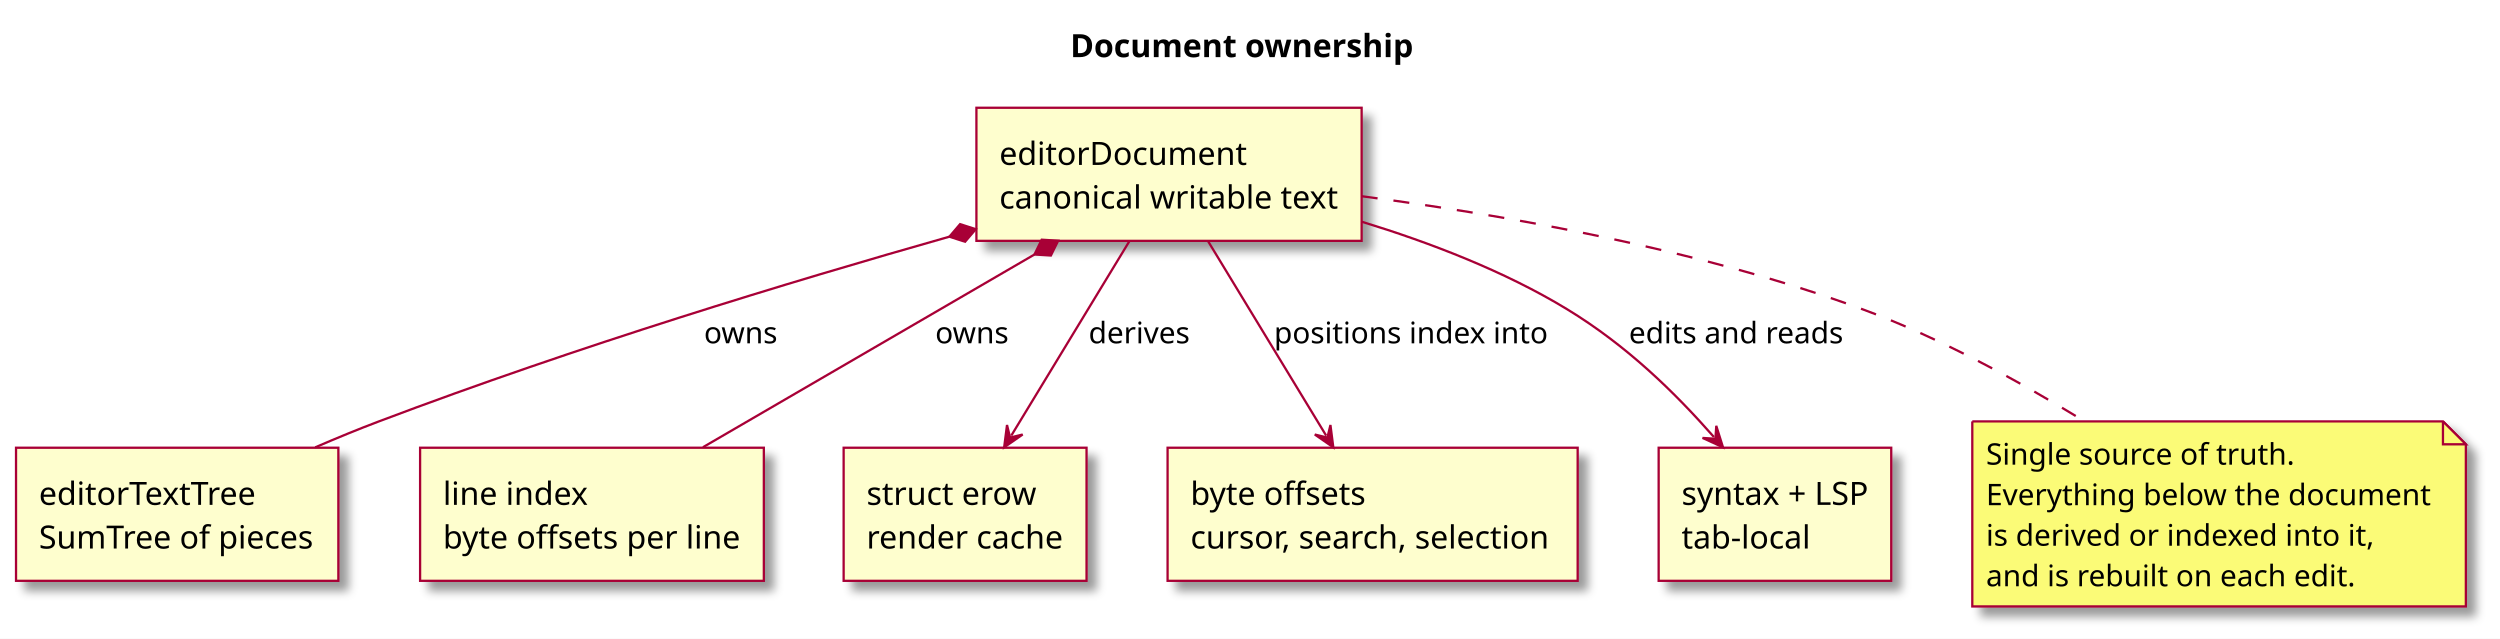
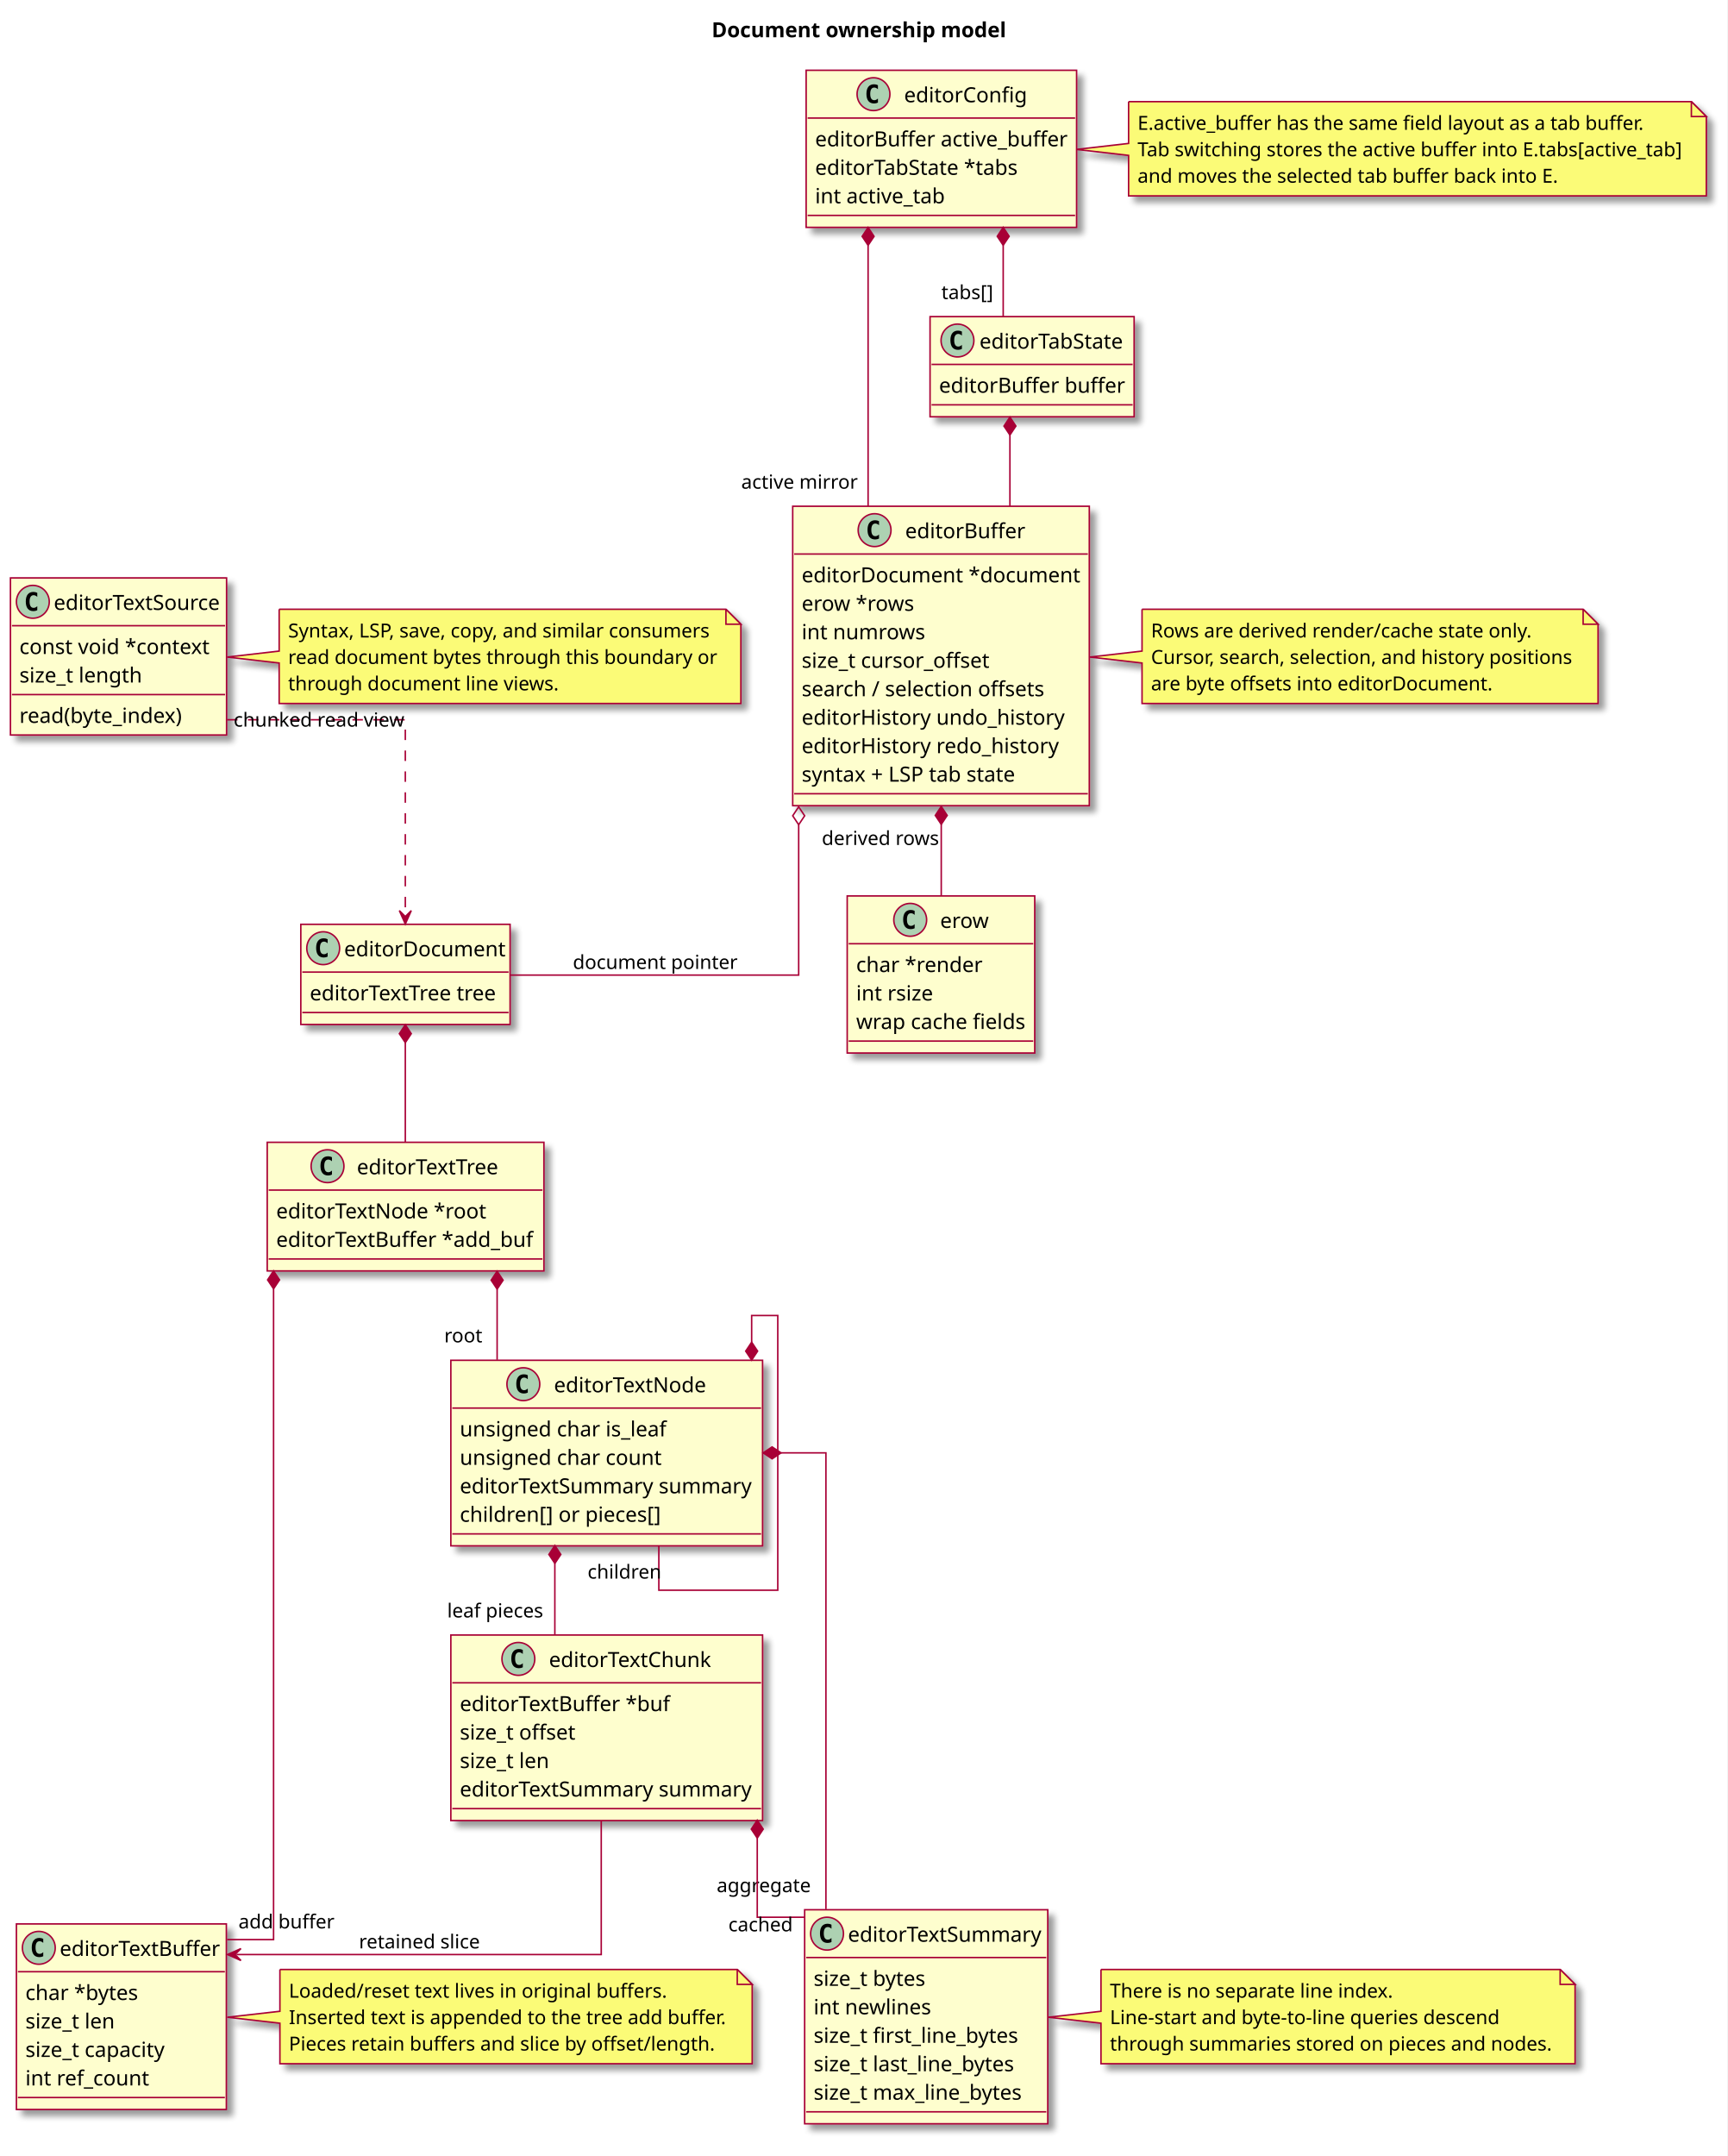
- <svg xmlns="http://www.w3.org/2000/svg" contentStyleType="text/css" data-diagram-type="DESCRIPTION" height="279px" preserveAspectRatio="none" style="width:1092px;height:279px;background:#FFFFFF;" version="1.1" viewBox="0 0 1092 279" width="1092px" zoomAndPan="magnify">
+ <svg xmlns="http://www.w3.org/2000/svg" contentStyleType="text/css" data-diagram-type="CLASS" height="1444px" preserveAspectRatio="none" style="width:1157px;height:1444px;background:#FFFFFF;" version="1.1" viewBox="0 0 1157 1444" width="1157px" zoomAndPan="magnify">
  <defs>
-     <filter height="300%" id="f4d6cgclerkzv" width="300%" x="-1" y="-1">
+     <filter height="300%" id="f11zayk3trirgv" width="300%" x="-1" y="-1">
      <feGaussianBlur result="blurOut" stdDeviation="2" />
      <feColorMatrix in="blurOut" result="blurOut2" type="matrix" values="0 0 0 0 0 0 0 0 0 0 0 0 0 0 0 0 0 0 .4 0" />
      <feOffset dx="4" dy="4" in="blurOut2" result="blurOut3" />
      <feBlend in="SourceGraphic" in2="blurOut3" mode="normal" />
    </filter>
  </defs>
  <rect width="100%" height="100%" fill="#FFFFFF" />
  <g>
-     <g class="title" data-source-line="3">
-       <text fill="#000000" font-family="sans-serif" font-size="14" font-weight="700" lengthAdjust="spacing" textLength="150.121" x="467.481" y="24.966">Document ownership</text>
-     </g>
-     <g class="entity" data-qualified-name="doc" data-source-line="7" id="ent0002">
-       <rect fill="#FEFECE" filter="url(#f4d6cgclerkzv)" height="58.136" style="stroke:#A80036;stroke-width:1;" width="168.259" x="426.5" y="47.068" />
-       <text fill="#000000" font-family="sans-serif" font-size="14" lengthAdjust="spacing" textLength="108.178" x="436.5" y="72.034">editorDocument</text>
-       <text fill="#000000" font-family="sans-serif" font-size="14" lengthAdjust="spacing" textLength="148.259" x="436.5" y="91.102">canonical writable text</text>
-     </g>
-     <g class="entity" data-qualified-name="tree" data-source-line="8" id="ent0003">
-       <rect fill="#FEFECE" filter="url(#f4d6cgclerkzv)" height="58.136" style="stroke:#A80036;stroke-width:1;" width="140.792" x="7" y="195.568" />
-       <text fill="#000000" font-family="sans-serif" font-size="14" lengthAdjust="spacing" textLength="96.922" x="17" y="220.534">editorTextTree</text>
-       <text fill="#000000" font-family="sans-serif" font-size="14" lengthAdjust="spacing" textLength="120.791" x="17" y="239.602">SumTree of pieces</text>
-     </g>
-     <g class="entity" data-qualified-name="index" data-source-line="9" id="ent0004">
-       <rect fill="#FEFECE" filter="url(#f4d6cgclerkzv)" height="58.136" style="stroke:#A80036;stroke-width:1;" width="150.143" x="183.5" y="195.568" />
-       <text fill="#000000" font-family="sans-serif" font-size="14" lengthAdjust="spacing" textLength="63.588" x="193.5" y="220.534">line index</text>
-       <text fill="#000000" font-family="sans-serif" font-size="14" lengthAdjust="spacing" textLength="130.143" x="193.5" y="239.602">byte offsets per line</text>
-     </g>
-     <g class="entity" data-qualified-name="row" data-source-line="10" id="ent0005">
-       <rect fill="#FEFECE" filter="url(#f4d6cgclerkzv)" height="58.136" style="stroke:#A80036;stroke-width:1;" width="106.1" x="368.5" y="195.568" />
-       <text fill="#000000" font-family="sans-serif" font-size="14" lengthAdjust="spacing" textLength="74.76" x="378.5" y="220.534">struct erow</text>
-       <text fill="#000000" font-family="sans-serif" font-size="14" lengthAdjust="spacing" textLength="86.1" x="378.5" y="239.602">render cache</text>
-     </g>
-     <g class="entity" data-qualified-name="offsets" data-source-line="11" id="ent0006">
-       <rect fill="#FEFECE" filter="url(#f4d6cgclerkzv)" height="58.136" style="stroke:#A80036;stroke-width:1;" width="179.123" x="510" y="195.568" />
-       <text fill="#000000" font-family="sans-serif" font-size="14" lengthAdjust="spacing" textLength="76.804" x="520" y="220.534">byte offsets</text>
-       <text fill="#000000" font-family="sans-serif" font-size="14" lengthAdjust="spacing" textLength="159.123" x="520" y="239.602">cursor, search, selection</text>
-     </g>
-     <g class="entity" data-qualified-name="lang" data-source-line="12" id="ent0007">
-       <rect fill="#FEFECE" filter="url(#f4d6cgclerkzv)" height="58.136" style="stroke:#A80036;stroke-width:1;" width="101.592" x="724.5" y="195.568" />
-       <text fill="#000000" font-family="sans-serif" font-size="14" lengthAdjust="spacing" textLength="81.592" x="734.5" y="220.534">syntax + LSP</text>
-       <text fill="#000000" font-family="sans-serif" font-size="14" lengthAdjust="spacing" textLength="56.294" x="734.5" y="239.602">tab-local</text>
-     </g>
-     <g class="entity" data-qualified-name="GMN13" data-source-line="21" id="ent0014">
-       <path d="M861.5,184.068 L861.5,264.892 L1077.084,264.892 L1077.084,194.068 L1067.084,184.068 L861.5,184.068" fill="#FBFB77" filter="url(#f4d6cgclerkzv)" style="stroke:#A80036;stroke-width:1;" />
-       <path d="M1067.084,184.068 L1067.084,194.068 L1077.084,194.068 L1067.084,184.068" fill="#FBFB77" style="stroke:#A80036;stroke-width:1;" />
-       <text fill="#000000" font-family="sans-serif" font-size="13" lengthAdjust="spacing" textLength="135.057" x="867.5" y="202.965">Single source of truth.</text>
-       <text fill="#000000" font-family="sans-serif" font-size="13" lengthAdjust="spacing" textLength="194.584" x="867.5" y="220.671">Everything below the document</text>
-       <text fill="#000000" font-family="sans-serif" font-size="13" lengthAdjust="spacing" textLength="170.092" x="867.5" y="238.377">is derived or indexed into it,</text>
-       <text fill="#000000" font-family="sans-serif" font-size="13" lengthAdjust="spacing" textLength="161.59" x="867.5" y="256.083">and is rebuilt on each edit.</text>
-     </g>
-     <g class="link" data-entity-1="ent0002" data-entity-2="ent0003" data-link-type="composition" data-source-line="14" id="lnk8">
-       <path d="M414.686,103.385 C344.236,123.385 253.05,150.978 165.5,184.068 C156.41,187.498 146.93,191.408 137.69,195.398" fill="none" id="doc-backto-tree" style="stroke:#A80036;stroke-width:1;" />
-       <polygon fill="#A80036" points="426.23,100.108,419.366,97.899,414.686,103.385,421.55,105.594,426.23,100.108" style="stroke:#A80036;stroke-width:1;" />
-       <text fill="#000000" font-family="sans-serif" font-size="13" lengthAdjust="spacing" textLength="32.344" x="307.5" y="149.965">owns</text>
-     </g>
-     <g class="link" data-entity-1="ent0002" data-entity-2="ent0004" data-link-type="composition" data-source-line="15" id="lnk9">
-       <path d="M451.837,111.17 C407.247,137.1 351.73,169.368 307.06,195.338" fill="none" id="doc-backto-index" style="stroke:#A80036;stroke-width:1;" />
-       <polygon fill="#A80036" points="462.21,105.138,455.012,104.696,451.837,111.17,459.034,111.612,462.21,105.138" style="stroke:#A80036;stroke-width:1;" />
-       <text fill="#000000" font-family="sans-serif" font-size="13" lengthAdjust="spacing" textLength="32.344" x="408.5" y="149.965">owns</text>
-     </g>
-     <g class="link" data-entity-1="ent0002" data-entity-2="ent0005" data-link-type="dependency" data-source-line="16" id="lnk10">
-       <path d="M493.34,105.318 C477.58,131.258 457.465,164.37 441.725,190.28" fill="none" id="doc-to-row" style="stroke:#A80036;stroke-width:1;" />
-       <polygon fill="#A80036" points="438.61,195.408,446.701,189.793,441.206,191.135,439.864,185.639,438.61,195.408" style="stroke:#A80036;stroke-width:1;" />
-       <text fill="#000000" font-family="sans-serif" font-size="13" lengthAdjust="spacing" textLength="44.213" x="475.5" y="149.965">derives</text>
-     </g>
-     <g class="link" data-entity-1="ent0002" data-entity-2="ent0006" data-link-type="dependency" data-source-line="17" id="lnk11">
-       <path d="M527.66,105.318 C543.42,131.258 563.535,164.37 579.275,190.28" fill="none" id="doc-to-offsets" style="stroke:#A80036;stroke-width:1;" />
-       <polygon fill="#A80036" points="582.39,195.408,581.136,185.639,579.794,191.135,574.299,189.793,582.39,195.408" style="stroke:#A80036;stroke-width:1;" />
-       <text fill="#000000" font-family="sans-serif" font-size="13" lengthAdjust="spacing" textLength="119.912" x="556.5" y="149.965">positions index into</text>
-     </g>
-     <g class="link" data-entity-1="ent0002" data-entity-2="ent0007" data-link-type="dependency" data-source-line="18" id="lnk12">
-       <path d="M594.84,96.858 C624.47,105.918 657.16,118.438 684.5,135.068 C710.86,151.108 731.636,171.564 748.646,190.894" fill="none" id="doc-to-lang" style="stroke:#A80036;stroke-width:1;" />
-       <polygon fill="#A80036" points="752.61,195.398,749.667,185.999,749.307,191.644,743.662,191.284,752.61,195.398" style="stroke:#A80036;stroke-width:1;" />
-       <text fill="#000000" font-family="sans-serif" font-size="13" lengthAdjust="spacing" textLength="93.899" x="711.5" y="149.965">edits and reads</text>
-     </g>
-     <g class="link" data-entity-1="ent0002" data-entity-2="ent0014" data-link-type="association" data-source-line="21" id="lnk15">
-       <path d="M594.78,85.708 C656.7,93.828 742.12,108.808 813.5,135.068 C847.11,147.438 882,166.548 910.24,183.858" fill="none" id="doc-GMN13" style="stroke:#A80036;stroke-width:1;stroke-dasharray:7,7;" />
+     <g class="title" data-source-line="6">
+       <text fill="#000000" font-family="sans-serif" font-size="14" font-weight="700" lengthAdjust="spacing" textLength="197.581" x="476.697" y="24.966">Document ownership model</text>
+     </g>
+     <g class="entity" data-qualified-name="editorConfig" data-source-line="10" id="ent0002">
+       <rect fill="#FEFECE" filter="url(#f11zayk3trirgv)" height="105.204" style="stroke:#A80036;stroke-width:1;" width="181.161" x="540" y="47.068" />
+       <ellipse cx="585.115" cy="63.068" fill="#ADD1B2" rx="11" ry="11" style="stroke:#A80036;stroke-width:1;" />
+       <path d="M588.084,68.709 Q587.505,69.005 586.865,69.146 Q586.224,69.302 585.521,69.302 Q583.021,69.302 581.693,67.662 Q580.38,66.005 580.38,62.88 Q580.38,59.755 581.693,58.099 Q583.021,56.443 585.521,56.443 Q586.224,56.443 586.865,56.599 Q587.521,56.755 588.084,57.052 L588.084,59.771 Q587.459,59.193 586.865,58.927 Q586.271,58.646 585.646,58.646 Q584.302,58.646 583.615,59.724 Q582.927,60.787 582.927,62.88 Q582.927,64.974 583.615,66.052 Q584.302,67.115 585.646,67.115 Q586.271,67.115 586.865,66.849 Q587.459,66.568 588.084,65.99 L588.084,68.709 Z " fill="#000000" />
+       <text fill="#000000" font-family="sans-serif" font-size="14" lengthAdjust="spacing" textLength="82.432" x="605.615" y="68.5">editorConfig</text>
+       <line style="stroke:#A80036;stroke-width:1;" x1="541" x2="720.161" y1="79.068" y2="79.068" />
+       <text fill="#000000" font-family="sans-serif" font-size="14" lengthAdjust="spacing" textLength="169.161" x="546" y="98.034">editorBuffer active_buffer</text>
+       <text fill="#000000" font-family="sans-serif" font-size="14" lengthAdjust="spacing" textLength="136.793" x="546" y="117.102">editorTabState *tabs</text>
+       <text fill="#000000" font-family="sans-serif" font-size="14" lengthAdjust="spacing" textLength="86.94" x="546" y="136.17">int active_tab</text>
+       <line style="stroke:#A80036;stroke-width:1;" x1="541" x2="720.161" y1="144.272" y2="144.272" />
+     </g>
+     <g class="entity" data-qualified-name="editorTabState" data-source-line="16" id="ent0003">
+       <rect fill="#FEFECE" filter="url(#f11zayk3trirgv)" height="67.068" style="stroke:#A80036;stroke-width:1;" width="136.697" x="623" y="212.068" />
+       <ellipse cx="641.367" cy="228.068" fill="#ADD1B2" rx="11" ry="11" style="stroke:#A80036;stroke-width:1;" />
+       <path d="M644.336,233.708 Q643.758,234.005 643.117,234.146 Q642.476,234.302 641.773,234.302 Q639.273,234.302 637.945,232.662 Q636.633,231.005 636.633,227.88 Q636.633,224.755 637.945,223.099 Q639.273,221.443 641.773,221.443 Q642.476,221.443 643.117,221.599 Q643.773,221.755 644.336,222.052 L644.336,224.771 Q643.711,224.193 643.117,223.927 Q642.523,223.646 641.898,223.646 Q640.554,223.646 639.867,224.724 Q639.179,225.787 639.179,227.88 Q639.179,229.974 639.867,231.052 Q640.554,232.115 641.898,232.115 Q642.523,232.115 643.117,231.849 Q643.711,231.568 644.336,230.99 L644.336,233.708 Z " fill="#000000" />
+       <text fill="#000000" font-family="sans-serif" font-size="14" lengthAdjust="spacing" textLength="97.216" x="656.115" y="233.5">editorTabState</text>
+       <line style="stroke:#A80036;stroke-width:1;" x1="624" x2="758.697" y1="244.068" y2="244.068" />
+       <text fill="#000000" font-family="sans-serif" font-size="14" lengthAdjust="spacing" textLength="124.698" x="629" y="263.034">editorBuffer buffer</text>
+       <line style="stroke:#A80036;stroke-width:1;" x1="624" x2="758.697" y1="271.136" y2="271.136" />
+     </g>
+     <g class="entity" data-qualified-name="editorBuffer" data-source-line="20" id="ent0004">
+       <rect fill="#FEFECE" filter="url(#f11zayk3trirgv)" height="200.543" style="stroke:#A80036;stroke-width:1;" width="198.675" x="531" y="339.068" />
+       <ellipse cx="585.845" cy="355.068" fill="#ADD1B2" rx="11" ry="11" style="stroke:#A80036;stroke-width:1;" />
+       <path d="M588.813,360.709 Q588.235,361.005 587.595,361.146 Q586.954,361.302 586.251,361.302 Q583.751,361.302 582.423,359.662 Q581.11,358.005 581.11,354.88 Q581.11,351.755 582.423,350.099 Q583.751,348.443 586.251,348.443 Q586.954,348.443 587.595,348.599 Q588.251,348.755 588.813,349.052 L588.813,351.771 Q588.188,351.193 587.595,350.927 Q587.001,350.646 586.376,350.646 Q585.032,350.646 584.345,351.724 Q583.657,352.787 583.657,354.88 Q583.657,356.974 584.345,358.052 Q585.032,359.115 586.376,359.115 Q587.001,359.115 587.595,358.849 Q588.188,358.568 588.813,357.99 L588.813,360.709 Z " fill="#000000" />
+       <text fill="#000000" font-family="sans-serif" font-size="14" lengthAdjust="spacing" textLength="80.486" x="606.345" y="360.5">editorBuffer</text>
+       <line style="stroke:#A80036;stroke-width:1;" x1="532" x2="728.675" y1="371.068" y2="371.068" />
+       <text fill="#000000" font-family="sans-serif" font-size="14" lengthAdjust="spacing" textLength="186.675" x="537" y="390.034">editorDocument *document</text>
+       <text fill="#000000" font-family="sans-serif" font-size="14" lengthAdjust="spacing" textLength="76.468" x="537" y="409.102">erow *rows</text>
+       <text fill="#000000" font-family="sans-serif" font-size="14" lengthAdjust="spacing" textLength="83.314" x="537" y="428.17">int numrows</text>
+       <text fill="#000000" font-family="sans-serif" font-size="14" lengthAdjust="spacing" textLength="125.79" x="537" y="447.238">size_t cursor_offset</text>
+       <text fill="#000000" font-family="sans-serif" font-size="14" lengthAdjust="spacing" textLength="162.819" x="537" y="466.305">search / selection offsets</text>
+       <text fill="#000000" font-family="sans-serif" font-size="14" lengthAdjust="spacing" textLength="176.217" x="537" y="485.373">editorHistory undo_history</text>
+       <text fill="#000000" font-family="sans-serif" font-size="14" lengthAdjust="spacing" textLength="172.591" x="537" y="504.441">editorHistory redo_history</text>
+       <text fill="#000000" font-family="sans-serif" font-size="14" lengthAdjust="spacing" textLength="142.953" x="537" y="523.509">syntax + LSP tab state</text>
+       <line style="stroke:#A80036;stroke-width:1;" x1="532" x2="728.675" y1="531.611" y2="531.611" />
+     </g>
+     <g class="entity" data-qualified-name="editorDocument" data-source-line="31" id="ent0005">
+       <rect fill="#FEFECE" filter="url(#f11zayk3trirgv)" height="67.068" style="stroke:#A80036;stroke-width:1;" width="140.178" x="201.5" y="619.068" />
+       <ellipse cx="216.5" cy="635.068" fill="#ADD1B2" rx="11" ry="11" style="stroke:#A80036;stroke-width:1;" />
+       <path d="M219.469,640.708 Q218.891,641.005 218.25,641.146 Q217.609,641.302 216.906,641.302 Q214.406,641.302 213.078,639.662 Q211.766,638.005 211.766,634.88 Q211.766,631.755 213.078,630.099 Q214.406,628.443 216.906,628.443 Q217.609,628.443 218.25,628.599 Q218.906,628.755 219.469,629.052 L219.469,631.771 Q218.844,631.193 218.25,630.927 Q217.656,630.646 217.031,630.646 Q215.688,630.646 215,631.724 Q214.312,632.787 214.312,634.88 Q214.312,636.974 215,638.052 Q215.688,639.115 217.031,639.115 Q217.656,639.115 218.25,638.849 Q218.844,638.568 219.469,637.99 L219.469,640.708 Z " fill="#000000" />
+       <text fill="#000000" font-family="sans-serif" font-size="14" lengthAdjust="spacing" textLength="108.178" x="230.5" y="640.5">editorDocument</text>
+       <line style="stroke:#A80036;stroke-width:1;" x1="202.5" x2="340.678" y1="651.068" y2="651.068" />
+       <text fill="#000000" font-family="sans-serif" font-size="14" lengthAdjust="spacing" textLength="127.189" x="207.5" y="670.034">editorTextTree tree</text>
+       <line style="stroke:#A80036;stroke-width:1;" x1="202.5" x2="340.678" y1="678.136" y2="678.136" />
+     </g>
+     <g class="entity" data-qualified-name="editorTextTree" data-source-line="35" id="ent0006">
+       <rect fill="#FEFECE" filter="url(#f11zayk3trirgv)" height="86.136" style="stroke:#A80036;stroke-width:1;" width="185.347" x="179" y="765.068" />
+       <ellipse cx="219.392" cy="781.068" fill="#ADD1B2" rx="11" ry="11" style="stroke:#A80036;stroke-width:1;" />
+       <path d="M222.36,786.708 Q221.782,787.005 221.142,787.146 Q220.501,787.302 219.798,787.302 Q217.298,787.302 215.97,785.662 Q214.657,784.005 214.657,780.88 Q214.657,777.755 215.97,776.099 Q217.298,774.443 219.798,774.443 Q220.501,774.443 221.142,774.599 Q221.798,774.755 222.36,775.052 L222.36,777.771 Q221.735,777.193 221.142,776.927 Q220.548,776.646 219.923,776.646 Q218.579,776.646 217.892,777.724 Q217.204,778.787 217.204,780.88 Q217.204,782.974 217.892,784.052 Q218.579,785.115 219.923,785.115 Q220.548,785.115 221.142,784.849 Q221.735,784.568 222.36,783.99 L222.36,786.708 Z " fill="#000000" />
+       <text fill="#000000" font-family="sans-serif" font-size="14" lengthAdjust="spacing" textLength="96.922" x="239.034" y="786.5">editorTextTree</text>
+       <line style="stroke:#A80036;stroke-width:1;" x1="180" x2="363.347" y1="797.068" y2="797.068" />
+       <text fill="#000000" font-family="sans-serif" font-size="14" lengthAdjust="spacing" textLength="142.31" x="185" y="816.034">editorTextNode *root</text>
+       <text fill="#000000" font-family="sans-serif" font-size="14" lengthAdjust="spacing" textLength="173.347" x="185" y="835.102">editorTextBuffer *add_buf</text>
+       <line style="stroke:#A80036;stroke-width:1;" x1="180" x2="363.347" y1="843.204" y2="843.204" />
+     </g>
+     <g class="entity" data-qualified-name="editorTextNode" data-source-line="40" id="ent0007">
+       <rect fill="#FEFECE" filter="url(#f11zayk3trirgv)" height="124.272" style="stroke:#A80036;stroke-width:1;" width="208.811" x="302" y="911.068" />
+       <ellipse cx="350.566" cy="927.068" fill="#ADD1B2" rx="11" ry="11" style="stroke:#A80036;stroke-width:1;" />
+       <path d="M353.535,932.708 Q352.957,933.005 352.316,933.146 Q351.675,933.302 350.972,933.302 Q348.472,933.302 347.144,931.662 Q345.832,930.005 345.832,926.88 Q345.832,923.755 347.144,922.099 Q348.472,920.443 350.972,920.443 Q351.675,920.443 352.316,920.599 Q352.972,920.755 353.535,921.052 L353.535,923.771 Q352.91,923.193 352.316,922.927 Q351.722,922.646 351.097,922.646 Q349.753,922.646 349.066,923.724 Q348.378,924.787 348.378,926.88 Q348.378,928.974 349.066,930.052 Q349.753,931.115 351.097,931.115 Q351.722,931.115 352.316,930.849 Q352.91,930.568 353.535,929.99 L353.535,932.708 Z " fill="#000000" />
+       <text fill="#000000" font-family="sans-serif" font-size="14" lengthAdjust="spacing" textLength="103.18" x="371.066" y="932.5">editorTextNode</text>
+       <line style="stroke:#A80036;stroke-width:1;" x1="303" x2="509.811" y1="943.068" y2="943.068" />
+       <text fill="#000000" font-family="sans-serif" font-size="14" lengthAdjust="spacing" textLength="138.389" x="308" y="962.034">unsigned char is_leaf</text>
+       <text fill="#000000" font-family="sans-serif" font-size="14" lengthAdjust="spacing" textLength="135.226" x="308" y="981.102">unsigned char count</text>
+       <text fill="#000000" font-family="sans-serif" font-size="14" lengthAdjust="spacing" textLength="196.811" x="308" y="1000.17">editorTextSummary summary</text>
+       <text fill="#000000" font-family="sans-serif" font-size="14" lengthAdjust="spacing" textLength="134.931" x="308" y="1019.238">children[] or pieces[]</text>
+       <line style="stroke:#A80036;stroke-width:1;" x1="303" x2="509.811" y1="1027.34" y2="1027.34" />
+     </g>
+     <g class="entity" data-qualified-name="editorTextChunk" data-source-line="47" id="ent0008">
+       <rect fill="#FEFECE" filter="url(#f11zayk3trirgv)" height="124.272" style="stroke:#A80036;stroke-width:1;" width="208.811" x="302" y="1095.068" />
+       <ellipse cx="347.234" cy="1111.068" fill="#ADD1B2" rx="11" ry="11" style="stroke:#A80036;stroke-width:1;" />
+       <path d="M350.203,1116.708 Q349.625,1117.005 348.984,1117.146 Q348.343,1117.302 347.64,1117.302 Q345.14,1117.302 343.812,1115.662 Q342.5,1114.005 342.5,1110.88 Q342.5,1107.755 343.812,1106.099 Q345.14,1104.443 347.64,1104.443 Q348.343,1104.443 348.984,1104.599 Q349.64,1104.755 350.203,1105.052 L350.203,1107.771 Q349.578,1107.193 348.984,1106.927 Q348.39,1106.646 347.765,1106.646 Q346.421,1106.646 345.734,1107.724 Q345.046,1108.787 345.046,1110.88 Q345.046,1112.974 345.734,1114.052 Q346.421,1115.115 347.765,1115.115 Q348.39,1115.115 348.984,1114.849 Q349.578,1114.568 350.203,1113.99 L350.203,1116.708 Z " fill="#000000" />
+       <text fill="#000000" font-family="sans-serif" font-size="14" lengthAdjust="spacing" textLength="109.844" x="367.734" y="1116.5">editorTextChunk</text>
+       <line style="stroke:#A80036;stroke-width:1;" x1="303" x2="509.811" y1="1127.068" y2="1127.068" />
+       <text fill="#000000" font-family="sans-serif" font-size="14" lengthAdjust="spacing" textLength="142.057" x="308" y="1146.034">editorTextBuffer *buf</text>
+       <text fill="#000000" font-family="sans-serif" font-size="14" lengthAdjust="spacing" textLength="77.462" x="308" y="1165.102">size_t offset</text>
+       <text fill="#000000" font-family="sans-serif" font-size="14" lengthAdjust="spacing" textLength="59.864" x="308" y="1184.17">size_t len</text>
+       <text fill="#000000" font-family="sans-serif" font-size="14" lengthAdjust="spacing" textLength="196.811" x="308" y="1203.238">editorTextSummary summary</text>
+       <line style="stroke:#A80036;stroke-width:1;" x1="303" x2="509.811" y1="1211.34" y2="1211.34" />
+     </g>
+     <g class="entity" data-qualified-name="editorTextBuffer" data-source-line="54" id="ent0009">
+       <rect fill="#FEFECE" filter="url(#f11zayk3trirgv)" height="124.272" style="stroke:#A80036;stroke-width:1;" width="140.626" x="11" y="1288.568" />
+       <ellipse cx="26" cy="1304.568" fill="#ADD1B2" rx="11" ry="11" style="stroke:#A80036;stroke-width:1;" />
+       <path d="M28.969,1310.208 Q28.391,1310.505 27.75,1310.646 Q27.109,1310.802 26.406,1310.802 Q23.906,1310.802 22.578,1309.162 Q21.266,1307.505 21.266,1304.38 Q21.266,1301.255 22.578,1299.599 Q23.906,1297.943 26.406,1297.943 Q27.109,1297.943 27.75,1298.099 Q28.406,1298.255 28.969,1298.552 L28.969,1301.271 Q28.344,1300.693 27.75,1300.427 Q27.156,1300.146 26.531,1300.146 Q25.188,1300.146 24.5,1301.224 Q23.812,1302.287 23.812,1304.38 Q23.812,1306.474 24.5,1307.552 Q25.188,1308.615 26.531,1308.615 Q27.156,1308.615 27.75,1308.349 Q28.344,1308.068 28.969,1307.49 L28.969,1310.208 Z " fill="#000000" />
+       <text fill="#000000" font-family="sans-serif" font-size="14" lengthAdjust="spacing" textLength="108.626" x="40" y="1310">editorTextBuffer</text>
+       <line style="stroke:#A80036;stroke-width:1;" x1="12" x2="150.626" y1="1320.568" y2="1320.568" />
+       <text fill="#000000" font-family="sans-serif" font-size="14" lengthAdjust="spacing" textLength="75.768" x="17" y="1339.534">char *bytes</text>
+       <text fill="#000000" font-family="sans-serif" font-size="14" lengthAdjust="spacing" textLength="59.864" x="17" y="1358.602">size_t len</text>
+       <text fill="#000000" font-family="sans-serif" font-size="14" lengthAdjust="spacing" textLength="93.268" x="17" y="1377.67">size_t capacity</text>
+       <text fill="#000000" font-family="sans-serif" font-size="14" lengthAdjust="spacing" textLength="83.216" x="17" y="1396.738">int ref_count</text>
+       <line style="stroke:#A80036;stroke-width:1;" x1="12" x2="150.626" y1="1404.84" y2="1404.84" />
+     </g>
+     <g class="entity" data-qualified-name="editorTextSummary" data-source-line="61" id="ent0010">
+       <rect fill="#FEFECE" filter="url(#f11zayk3trirgv)" height="143.34" style="stroke:#A80036;stroke-width:1;" width="162.857" x="539" y="1279.068" />
+       <ellipse cx="554" cy="1295.068" fill="#ADD1B2" rx="11" ry="11" style="stroke:#A80036;stroke-width:1;" />
+       <path d="M556.969,1300.708 Q556.391,1301.005 555.75,1301.146 Q555.109,1301.302 554.406,1301.302 Q551.906,1301.302 550.578,1299.662 Q549.266,1298.005 549.266,1294.88 Q549.266,1291.755 550.578,1290.099 Q551.906,1288.443 554.406,1288.443 Q555.109,1288.443 555.75,1288.599 Q556.406,1288.755 556.969,1289.052 L556.969,1291.771 Q556.344,1291.193 555.75,1290.927 Q555.156,1290.646 554.531,1290.646 Q553.188,1290.646 552.5,1291.724 Q551.812,1292.787 551.812,1294.88 Q551.812,1296.974 552.5,1298.052 Q553.188,1299.115 554.531,1299.115 Q555.156,1299.115 555.75,1298.849 Q556.344,1298.568 556.969,1297.99 L556.969,1300.708 Z " fill="#000000" />
+       <text fill="#000000" font-family="sans-serif" font-size="14" lengthAdjust="spacing" textLength="130.857" x="568" y="1300.5">editorTextSummary</text>
+       <line style="stroke:#A80036;stroke-width:1;" x1="540" x2="700.857" y1="1311.068" y2="1311.068" />
+       <text fill="#000000" font-family="sans-serif" font-size="14" lengthAdjust="spacing" textLength="75.11" x="545" y="1330.034">size_t bytes</text>
+       <text fill="#000000" font-family="sans-serif" font-size="14" lengthAdjust="spacing" textLength="78.988" x="545" y="1349.102">int newlines</text>
+       <text fill="#000000" font-family="sans-serif" font-size="14" lengthAdjust="spacing" textLength="137.284" x="545" y="1368.17">size_t first_line_bytes</text>
+       <text fill="#000000" font-family="sans-serif" font-size="14" lengthAdjust="spacing" textLength="134.54" x="545" y="1387.238">size_t last_line_bytes</text>
+       <text fill="#000000" font-family="sans-serif" font-size="14" lengthAdjust="spacing" textLength="139.663" x="545" y="1406.305">size_t max_line_bytes</text>
+       <line style="stroke:#A80036;stroke-width:1;" x1="540" x2="700.857" y1="1414.408" y2="1414.408" />
+     </g>
+     <g class="entity" data-qualified-name="erow" data-source-line="69" id="ent0011">
+       <rect fill="#FEFECE" filter="url(#f11zayk3trirgv)" height="105.204" style="stroke:#A80036;stroke-width:1;" width="125.624" x="567.5" y="600.068" />
+       <ellipse cx="609.712" cy="616.068" fill="#ADD1B2" rx="11" ry="11" style="stroke:#A80036;stroke-width:1;" />
+       <path d="M612.681,621.708 Q612.103,622.005 611.462,622.146 Q610.822,622.302 610.119,622.302 Q607.619,622.302 606.29,620.662 Q604.978,619.005 604.978,615.88 Q604.978,612.755 606.29,611.099 Q607.619,609.443 610.119,609.443 Q610.822,609.443 611.462,609.599 Q612.119,609.755 612.681,610.052 L612.681,612.771 Q612.056,612.193 611.462,611.927 Q610.869,611.646 610.244,611.646 Q608.9,611.646 608.212,612.724 Q607.525,613.787 607.525,615.88 Q607.525,617.974 608.212,619.052 Q608.9,620.115 610.244,620.115 Q610.869,620.115 611.462,619.849 Q612.056,619.568 612.681,618.99 L612.681,621.708 Z " fill="#000000" />
+       <text fill="#000000" font-family="sans-serif" font-size="14" lengthAdjust="spacing" textLength="33.152" x="629.759" y="621.5">erow</text>
+       <line style="stroke:#A80036;stroke-width:1;" x1="568.5" x2="692.124" y1="632.068" y2="632.068" />
+       <text fill="#000000" font-family="sans-serif" font-size="14" lengthAdjust="spacing" textLength="84.98" x="573.5" y="651.034">char *render</text>
+       <text fill="#000000" font-family="sans-serif" font-size="14" lengthAdjust="spacing" textLength="51.534" x="573.5" y="670.102">int rsize</text>
+       <text fill="#000000" font-family="sans-serif" font-size="14" lengthAdjust="spacing" textLength="113.624" x="573.5" y="689.17">wrap cache fields</text>
+       <line style="stroke:#A80036;stroke-width:1;" x1="568.5" x2="692.124" y1="697.272" y2="697.272" />
+     </g>
+     <g class="entity" data-qualified-name="editorTextSource" data-source-line="75" id="ent0012">
+       <rect fill="#FEFECE" filter="url(#f11zayk3trirgv)" height="105.204" style="stroke:#A80036;stroke-width:1;" width="144.77" x="7" y="387.068" />
+       <ellipse cx="22" cy="403.068" fill="#ADD1B2" rx="11" ry="11" style="stroke:#A80036;stroke-width:1;" />
+       <path d="M24.969,408.709 Q24.391,409.005 23.75,409.146 Q23.109,409.302 22.406,409.302 Q19.906,409.302 18.578,407.662 Q17.266,406.005 17.266,402.88 Q17.266,399.755 18.578,398.099 Q19.906,396.443 22.406,396.443 Q23.109,396.443 23.75,396.599 Q24.406,396.755 24.969,397.052 L24.969,399.771 Q24.344,399.193 23.75,398.927 Q23.156,398.646 22.531,398.646 Q21.188,398.646 20.5,399.724 Q19.812,400.787 19.812,402.88 Q19.812,404.974 20.5,406.052 Q21.188,407.115 22.531,407.115 Q23.156,407.115 23.75,406.849 Q24.344,406.568 24.969,405.99 L24.969,408.709 Z " fill="#000000" />
+       <text fill="#000000" font-family="sans-serif" font-size="14" lengthAdjust="spacing" textLength="112.77" x="36" y="408.5">editorTextSource</text>
+       <line style="stroke:#A80036;stroke-width:1;" x1="8" x2="150.77" y1="419.068" y2="419.068" />
+       <text fill="#000000" font-family="sans-serif" font-size="14" lengthAdjust="spacing" textLength="127.651" x="13" y="438.034">const void *context</text>
+       <text fill="#000000" font-family="sans-serif" font-size="14" lengthAdjust="spacing" textLength="82.18" x="13" y="457.102">size_t length</text>
+       <line style="stroke:#A80036;stroke-width:1;" x1="8" x2="150.77" y1="465.204" y2="465.204" />
+       <text fill="#000000" font-family="sans-serif" font-size="14" lengthAdjust="spacing" textLength="109.634" x="13" y="484.17">read(byte_index)</text>
+     </g>
+     <g class="entity" data-qualified-name="GMN27" data-source-line="100" id="ent0028">
+       <path d="M756,68.068 L756,96.068 L721.06,100.068 L756,104.068 L756,131.186 A0,0 0 0 0 756,131.186 L1142.976,131.186 A0,0 0 0 0 1142.976,131.186 L1142.976,78.068 L1132.976,68.068 L756,68.068 A0,0 0 0 0 756,68.068" fill="#FBFB77" filter="url(#f11zayk3trirgv)" style="stroke:#A80036;stroke-width:1;" />
+       <path d="M1132.976,68.068 L1132.976,78.068 L1142.976,78.068 L1132.976,68.068" fill="#FBFB77" style="stroke:#A80036;stroke-width:1;" />
+       <text fill="#000000" font-family="sans-serif" font-size="13" lengthAdjust="spacing" textLength="341.042" x="762" y="86.965">E.active_buffer has the same field layout as a tab buffer.</text>
+       <text fill="#000000" font-family="sans-serif" font-size="13" lengthAdjust="spacing" textLength="365.976" x="762" y="104.671">Tab switching stores the active buffer into E.tabs[active_tab]</text>
+       <text fill="#000000" font-family="sans-serif" font-size="13" lengthAdjust="spacing" textLength="281.892" x="762" y="122.377">and moves the selected tab buffer back into E.</text>
+     </g>
+     <g class="entity" data-qualified-name="GMN30" data-source-line="106" id="ent0031">
+       <path d="M765,408.068 L765,436.068 L730.07,440.068 L765,444.068 L765,471.186 A0,0 0 0 0 765,471.186 L1070.466,471.186 A0,0 0 0 0 1070.466,471.186 L1070.466,418.068 L1060.466,408.068 L765,408.068 A0,0 0 0 0 765,408.068" fill="#FBFB77" filter="url(#f11zayk3trirgv)" style="stroke:#A80036;stroke-width:1;" />
+       <path d="M1060.466,408.068 L1060.466,418.068 L1070.466,418.068 L1060.466,408.068" fill="#FBFB77" style="stroke:#A80036;stroke-width:1;" />
+       <text fill="#000000" font-family="sans-serif" font-size="13" lengthAdjust="spacing" textLength="256.282" x="771" y="426.965">Rows are derived render/cache state only.</text>
+       <text fill="#000000" font-family="sans-serif" font-size="13" lengthAdjust="spacing" textLength="284.466" x="771" y="444.671">Cursor, search, selection, and history positions</text>
+       <text fill="#000000" font-family="sans-serif" font-size="13" lengthAdjust="spacing" textLength="229.333" x="771" y="462.377">are byte offsets into editorDocument.</text>
+     </g>
+     <g class="entity" data-qualified-name="GMN33" data-source-line="112" id="ent0034">
+       <path d="M737.5,1319.068 L737.5,1347.068 L702.19,1351.068 L737.5,1355.068 L737.5,1382.186 A0,0 0 0 0 737.5,1382.186 L1055.069,1382.186 A0,0 0 0 0 1055.069,1382.186 L1055.069,1329.068 L1045.069,1319.068 L737.5,1319.068 A0,0 0 0 0 737.5,1319.068" fill="#FBFB77" filter="url(#f11zayk3trirgv)" style="stroke:#A80036;stroke-width:1;" />
+       <path d="M1045.069,1319.068 L1045.069,1329.068 L1055.069,1329.068 L1045.069,1319.068" fill="#FBFB77" style="stroke:#A80036;stroke-width:1;" />
+       <text fill="#000000" font-family="sans-serif" font-size="13" lengthAdjust="spacing" textLength="190.359" x="743.5" y="1337.965">There is no separate line index.</text>
+       <text fill="#000000" font-family="sans-serif" font-size="13" lengthAdjust="spacing" textLength="261.287" x="743.5" y="1355.671">Line-start and byte-to-line queries descend</text>
+       <text fill="#000000" font-family="sans-serif" font-size="13" lengthAdjust="spacing" textLength="296.569" x="743.5" y="1373.377">through summaries stored on pieces and nodes.</text>
+     </g>
+     <g class="entity" data-qualified-name="GMN36" data-source-line="118" id="ent0037">
+       <path d="M187.5,1319.068 L187.5,1347.068 L152.25,1351.068 L187.5,1355.068 L187.5,1382.186 A0,0 0 0 0 187.5,1382.186 L503.86,1382.186 A0,0 0 0 0 503.86,1382.186 L503.86,1329.068 L493.86,1319.068 L187.5,1319.068 A0,0 0 0 0 187.5,1319.068" fill="#FBFB77" filter="url(#f11zayk3trirgv)" style="stroke:#A80036;stroke-width:1;" />
+       <path d="M493.86,1319.068 L493.86,1329.068 L503.86,1329.068 L493.86,1319.068" fill="#FBFB77" style="stroke:#A80036;stroke-width:1;" />
+       <text fill="#000000" font-family="sans-serif" font-size="13" lengthAdjust="spacing" textLength="253.838" x="193.5" y="1337.965">Loaded/reset text lives in original buffers.</text>
+       <text fill="#000000" font-family="sans-serif" font-size="13" lengthAdjust="spacing" textLength="295.36" x="193.5" y="1355.671">Inserted text is appended to the tree add buffer.</text>
+       <text fill="#000000" font-family="sans-serif" font-size="13" lengthAdjust="spacing" textLength="285.883" x="193.5" y="1373.377">Pieces retain buffers and slice by offset/length.</text>
+     </g>
+     <g class="entity" data-qualified-name="GMN39" data-source-line="124" id="ent0040">
+       <path d="M187,408.068 L187,436.068 L152.13,440.068 L187,444.068 L187,471.186 A0,0 0 0 0 187,471.186 L496.275,471.186 A0,0 0 0 0 496.275,471.186 L496.275,418.068 L486.275,408.068 L187,408.068 A0,0 0 0 0 187,408.068" fill="#FBFB77" filter="url(#f11zayk3trirgv)" style="stroke:#A80036;stroke-width:1;" />
+       <path d="M486.275,408.068 L486.275,418.068 L496.275,418.068 L486.275,408.068" fill="#FBFB77" style="stroke:#A80036;stroke-width:1;" />
+       <text fill="#000000" font-family="sans-serif" font-size="13" lengthAdjust="spacing" textLength="284.791" x="193" y="426.965">Syntax, LSP, save, copy, and similar consumers</text>
+       <text fill="#000000" font-family="sans-serif" font-size="13" lengthAdjust="spacing" textLength="288.275" x="193" y="444.671">read document bytes through this boundary or</text>
+       <text fill="#000000" font-family="sans-serif" font-size="13" lengthAdjust="spacing" textLength="181.805" x="193" y="462.377">through document line views.</text>
+     </g>
+     <g class="link" data-entity-1="ent0002" data-entity-2="ent0004" data-link-type="composition" data-source-line="81" id="lnk13">
+       <path codeLine="81" d="M581.5,164.318 C581.5,214.028 581.5,277.818 581.5,339.058" fill="none" id="editorConfig-backto-editorBuffer" style="stroke:#A80036;stroke-width:1;" />
+       <polygon fill="#A80036" points="581.5,152.318,577.5,158.318,581.5,164.318,585.5,158.318,581.5,152.318" style="stroke:#A80036;stroke-width:1;" />
+       <text fill="#000000" font-family="sans-serif" font-size="13" lengthAdjust="spacing" textLength="78.377" x="496.515" y="327.315">active mirror</text>
+     </g>
+     <g class="link" data-entity-1="ent0002" data-entity-2="ent0003" data-link-type="composition" data-source-line="82" id="lnk14">
+       <path codeLine="82" d="M672,164.278 C672,184.208 672,194.328 672,212.028" fill="none" id="editorConfig-backto-editorTabState" style="stroke:#A80036;stroke-width:1;" />
+       <polygon fill="#A80036" points="672,152.278,668,158.278,672,164.278,676,158.278,672,152.278" style="stroke:#A80036;stroke-width:1;" />
+       <text fill="#000000" font-family="sans-serif" font-size="13" lengthAdjust="spacing" textLength="34.762" x="630.582" y="200.32">tabs[]</text>
+     </g>
+     <g class="link" data-entity-1="ent0003" data-entity-2="ent0004" data-link-type="composition" data-source-line="83" id="lnk15">
+       <path codeLine="83" d="M676.5,291.358 C676.5,308.188 676.5,317.508 676.5,339.058" fill="none" id="editorTabState-backto-editorBuffer" style="stroke:#A80036;stroke-width:1;" />
+       <polygon fill="#A80036" points="676.5,279.358,672.5,285.358,676.5,291.358,680.5,285.358,676.5,279.358" style="stroke:#A80036;stroke-width:1;" />
+     </g>
+     <g class="link" data-entity-1="ent0004" data-entity-2="ent0005" data-link-type="aggregation" data-source-line="85" id="lnk16">
+       <path codeLine="85" d="M535,552.378 C535,607.658 535,653.068 535,653.068 C535,653.068 419.83,653.068 341.77,653.068" fill="none" id="editorBuffer-backto-editorDocument" style="stroke:#A80036;stroke-width:1;" />
+       <polygon fill="none" points="535,540.378,531,546.378,535,552.378,539,546.378,535,540.378" style="stroke:#A80036;stroke-width:1;" />
+       <text fill="#000000" font-family="sans-serif" font-size="13" lengthAdjust="spacing" textLength="110.37" x="383.73" y="648.965">document pointer</text>
+     </g>
+     <g class="link" data-entity-1="ent0004" data-entity-2="ent0011" data-link-type="composition" data-source-line="86" id="lnk17">
+       <path codeLine="86" d="M630.5,552.138 C630.5,572.828 630.5,581.808 630.5,599.948" fill="none" id="editorBuffer-backto-erow" style="stroke:#A80036;stroke-width:1;" />
+       <polygon fill="#A80036" points="630.5,540.138,626.5,546.138,630.5,552.138,634.5,546.138,630.5,540.138" style="stroke:#A80036;stroke-width:1;" />
+       <text fill="#000000" font-family="sans-serif" font-size="13" lengthAdjust="spacing" textLength="79.04" x="550.5" y="565.945">derived rows</text>
+     </g>
+     <g class="link" data-entity-1="ent0005" data-entity-2="ent0006" data-link-type="composition" data-source-line="88" id="lnk18">
+       <path codeLine="88" d="M271.5,698.308 C271.5,721.358 271.5,740.088 271.5,764.918" fill="none" id="editorDocument-backto-editorTextTree" style="stroke:#A80036;stroke-width:1;" />
+       <polygon fill="#A80036" points="271.5,686.308,267.5,692.308,271.5,698.308,275.5,692.308,271.5,686.308" style="stroke:#A80036;stroke-width:1;" />
+     </g>
+     <g class="link" data-entity-1="ent0006" data-entity-2="ent0007" data-link-type="composition" data-source-line="89" id="lnk19">
+       <path codeLine="89" d="M333,863.418 C333,881.558 333,890.988 333,910.768" fill="none" id="editorTextTree-backto-editorTextNode" style="stroke:#A80036;stroke-width:1;" />
+       <polygon fill="#A80036" points="333,851.418,329,857.418,333,863.418,337,857.418,333,851.418" style="stroke:#A80036;stroke-width:1;" />
+       <text fill="#000000" font-family="sans-serif" font-size="13" lengthAdjust="spacing" textLength="25.792" x="297.579" y="899.063">root</text>
+     </g>
+     <g class="link" data-entity-1="ent0006" data-entity-2="ent0009" data-link-type="composition" data-source-line="90" id="lnk20">
+       <path codeLine="90" d="M183.25,863.208 C183.25,983.028 183.25,1299.068 183.25,1299.068 C183.25,1299.068 169.53,1299.068 152.17,1299.068" fill="none" id="editorTextTree-backto-editorTextBuffer" style="stroke:#A80036;stroke-width:1;" />
+       <polygon fill="#A80036" points="183.25,851.208,179.25,857.208,183.25,863.208,187.25,857.208,183.25,851.208" style="stroke:#A80036;stroke-width:1;" />
+       <text fill="#000000" font-family="sans-serif" font-size="13" lengthAdjust="spacing" textLength="64.337" x="159.736" y="1291.575">add buffer</text>
+     </g>
+     <g class="link" data-entity-1="ent0007" data-entity-2="ent0007" data-link-type="composition" data-source-line="91" id="lnk21">
+       <path codeLine="91" d="M503.5,898.938 C503.5,882.408 503.5,881.068 503.5,881.068 C503.5,881.068 521,881.068 521,881.068 C521,881.068 521,1065.068 521,1065.068 C521,1065.068 441.33,1065.068 441.33,1065.068 C441.33,1065.068 441.33,1051.728 441.33,1035.198" fill="none" id="editorTextNode-backto-editorTextNode" style="stroke:#A80036;stroke-width:1;" />
+       <polygon fill="#A80036" points="503.5,910.938,507.5,904.938,503.5,898.938,499.5,904.938,503.5,910.938" style="stroke:#A80036;stroke-width:1;" />
+       <text fill="#000000" font-family="sans-serif" font-size="13" lengthAdjust="spacing" textLength="49.712" x="393.577" y="1057.287">children</text>
+     </g>
+     <g class="link" data-entity-1="ent0007" data-entity-2="ent0008" data-link-type="composition" data-source-line="92" id="lnk22">
+       <path codeLine="92" d="M371.67,1047.108 C371.67,1066.408 371.67,1075.678 371.67,1094.988" fill="none" id="editorTextNode-backto-editorTextChunk" style="stroke:#A80036;stroke-width:1;" />
+       <polygon fill="#A80036" points="371.67,1035.108,367.67,1041.108,371.67,1047.108,375.67,1041.108,371.67,1035.108" style="stroke:#A80036;stroke-width:1;" />
+       <text fill="#000000" font-family="sans-serif" font-size="13" lengthAdjust="spacing" textLength="64.311" x="299.555" y="1083.31">leaf pieces</text>
+     </g>
+     <g class="link" data-entity-1="ent0007" data-entity-2="ent0010" data-link-type="composition" data-source-line="93" id="lnk23">
+       <path codeLine="93" d="M523.2,973.068 C546.91,973.068 553.25,973.068 553.25,973.068 C553.25,973.068 553.25,1169.148 553.25,1278.678" fill="none" id="editorTextNode-backto-editorTextSummary" style="stroke:#A80036;stroke-width:1;" />
+       <polygon fill="#A80036" points="511.2,973.068,517.2,977.068,523.2,973.068,517.2,969.068,511.2,973.068" style="stroke:#A80036;stroke-width:1;" />
+       <text fill="#000000" font-family="sans-serif" font-size="13" lengthAdjust="spacing" textLength="63.297" x="480.089" y="1267.304">aggregate</text>
+     </g>
+     <g class="link" data-entity-1="ent0008" data-entity-2="ent0009" data-link-type="dependency" data-source-line="94" id="lnk24">
+       <path codeLine="94" d="M402.75,1219.328 C402.75,1261.308 402.75,1309.068 402.75,1309.068 C402.75,1309.068 253,1309.068 158.4,1309.068" fill="none" id="editorTextChunk-to-editorTextBuffer" style="stroke:#A80036;stroke-width:1;" />
+       <polygon fill="#A80036" points="152.4,1309.068,161.4,1313.068,157.4,1309.068,161.4,1305.068,152.4,1309.068" style="stroke:#A80036;stroke-width:1;" />
+       <text fill="#000000" font-family="sans-serif" font-size="13" lengthAdjust="spacing" textLength="81.289" x="240.44" y="1304.965">retained slice</text>
+     </g>
+     <g class="link" data-entity-1="ent0008" data-entity-2="ent0010" data-link-type="composition" data-source-line="95" id="lnk25">
+       <path codeLine="95" d="M507.25,1231.078 C507.25,1263.318 507.25,1284.068 507.25,1284.068 C507.25,1284.068 520.94,1284.068 538.8,1284.068" fill="none" id="editorTextChunk-backto-editorTextSummary" style="stroke:#A80036;stroke-width:1;" />
+       <polygon fill="#A80036" points="507.25,1219.078,503.25,1225.078,507.25,1231.078,511.25,1225.078,507.25,1219.078" style="stroke:#A80036;stroke-width:1;" />
+       <text fill="#000000" font-family="sans-serif" font-size="13" lengthAdjust="spacing" textLength="43.134" x="487.909" y="1293.538">cached</text>
+     </g>
+     <g class="link" data-entity-1="ent0012" data-entity-2="ent0005" data-link-type="dependency" data-source-line="97" id="lnk26">
+       <path codeLine="97" d="M152.09,482.068 C206.46,482.068 271.5,482.068 271.5,482.068 C271.5,482.068 271.5,563.198 271.5,612.878" fill="none" id="editorTextSource-to-editorDocument" style="stroke:#A80036;stroke-width:1;stroke-dasharray:7,7;" />
+       <polygon fill="#A80036" points="271.5,618.878,275.5,609.878,271.5,613.878,267.5,609.878,271.5,618.878" style="stroke:#A80036;stroke-width:1;" />
+       <text fill="#000000" font-family="sans-serif" font-size="13" lengthAdjust="spacing" textLength="114.868" x="156.5" y="486.665">chunked read view</text>
    </g>
  </g>
</svg>
